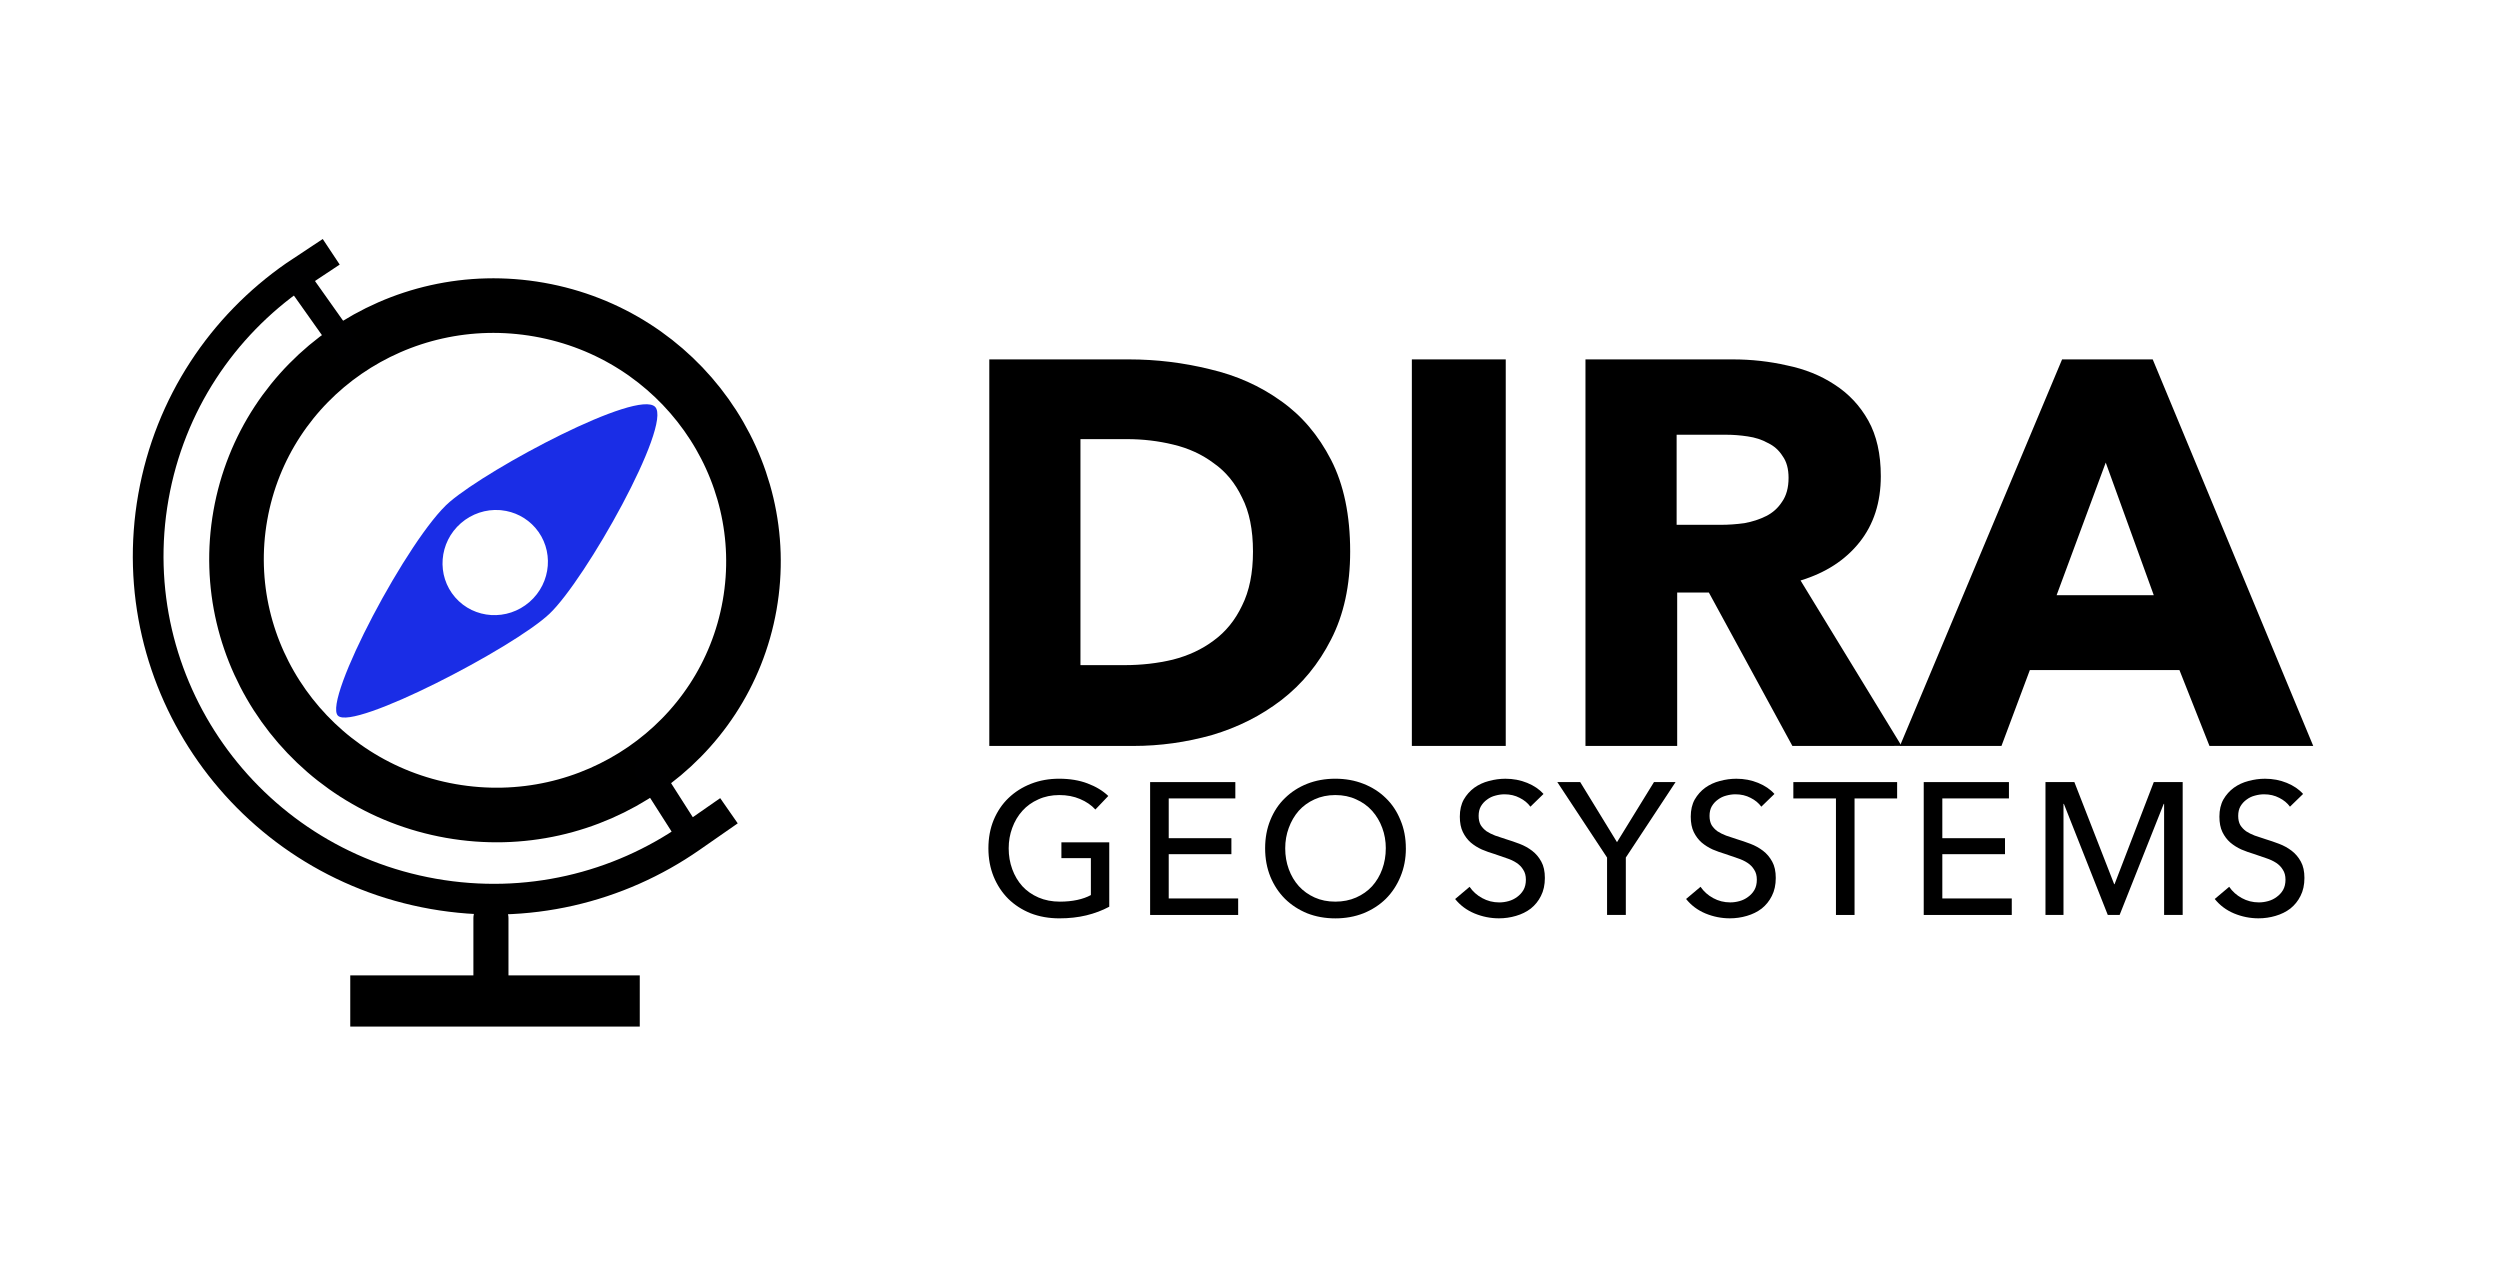
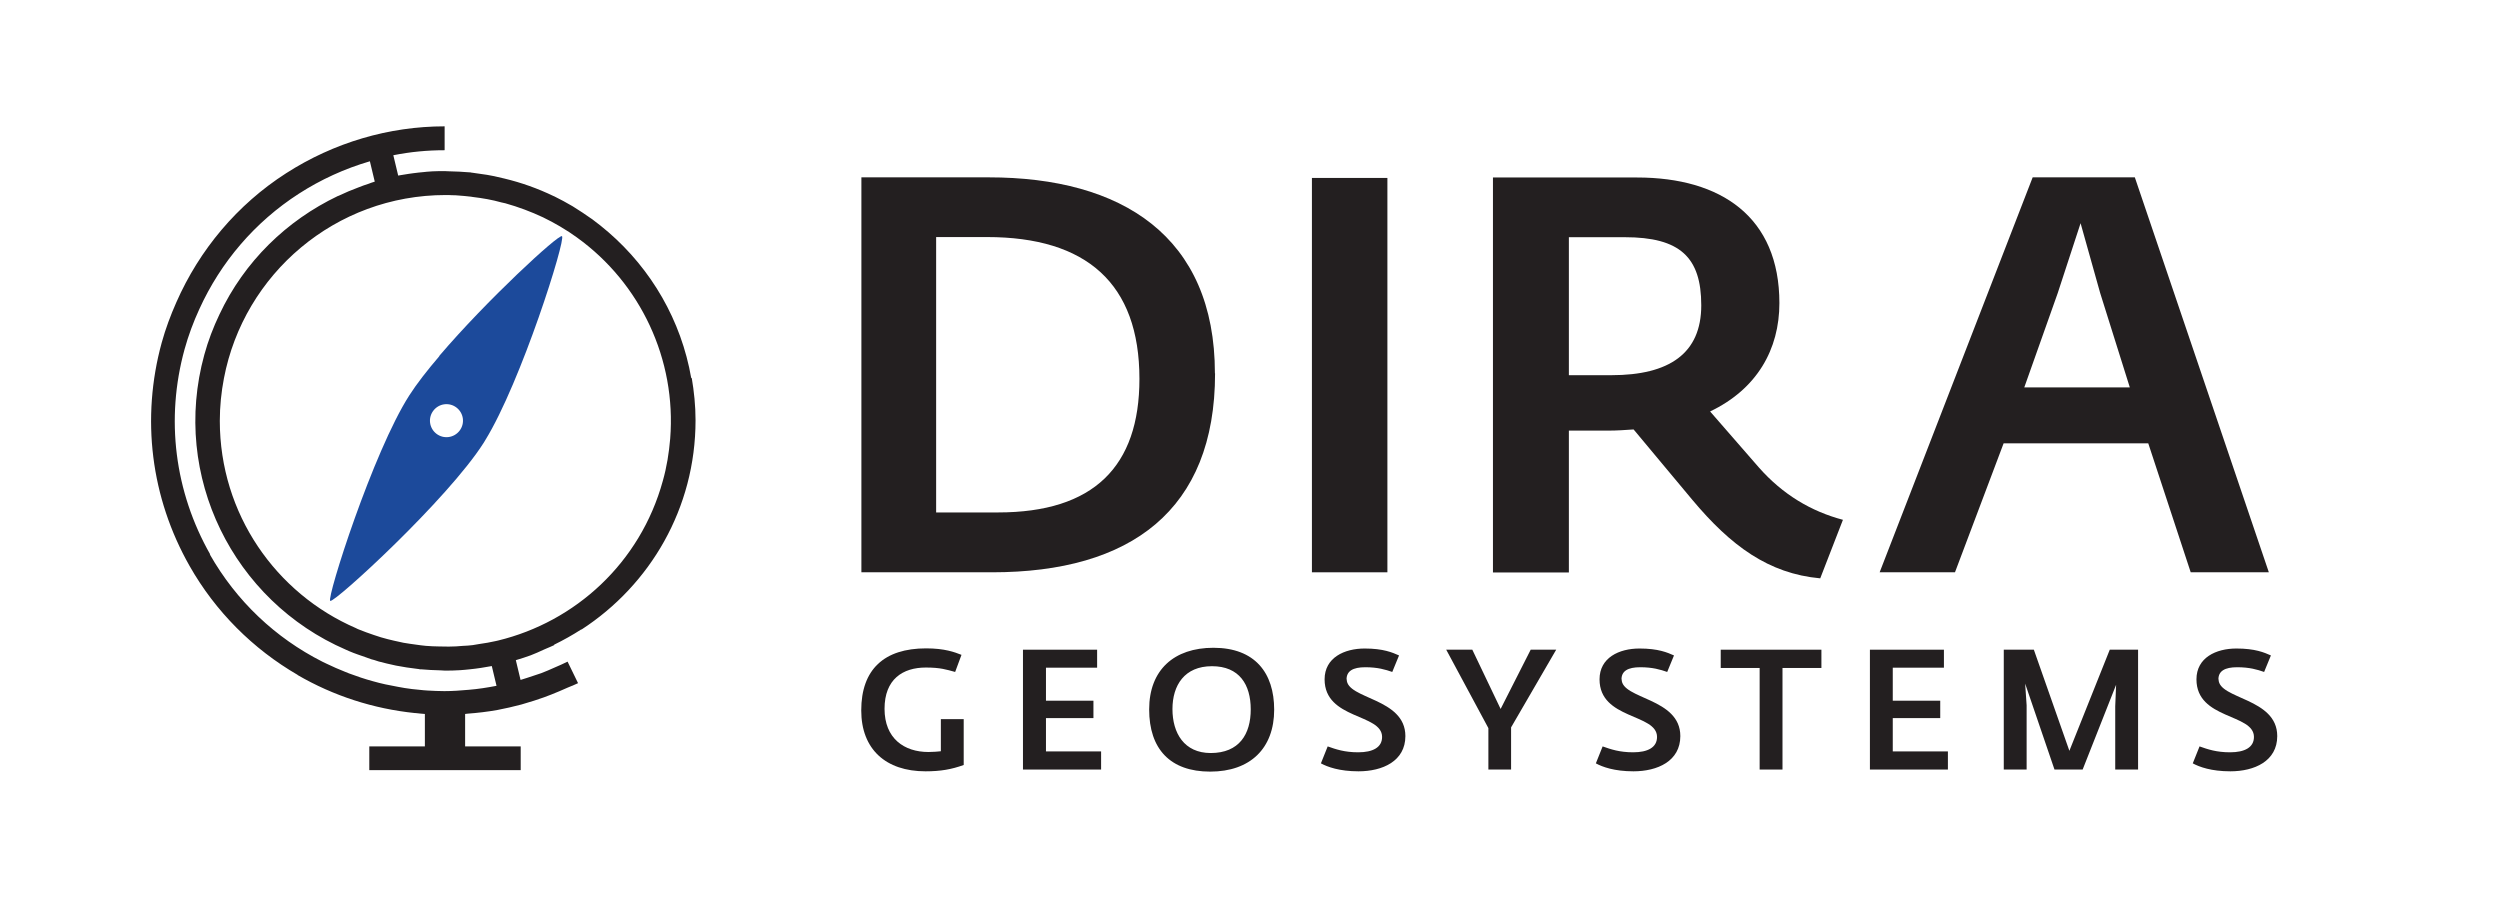
- <svg xmlns="http://www.w3.org/2000/svg" width="155.084mm" height="79.001mm" viewBox="0 0 155.084 79.001" version="1.1" id="svg3459">
-   <defs id="defs3456" />
-   <g id="layer1" transform="translate(20.53781,42.39192)">
-     <g id="g1104" style="display:inline" transform="matrix(1.8,0,0,1.8,-60.67938,-79.13008)">
-       <path id="path1100" style="display:inline;fill:none;fill-opacity:0.455;stroke:#000000;stroke-width:1.058;stroke-linecap:square;stroke-miterlimit:4;stroke-dasharray:none;stroke-opacity:1" d="m 46.989,48.653 -0.887,0.617 c -2.487,1.73 -5.64,2.515 -8.869,1.945 -6.459,-1.139 -10.777,-7.265 -9.646,-13.682 0.566,-3.209 2.387,-5.883 4.874,-7.613 l 0.814,-0.54" />
-     </g>
-     <ellipse style="display:inline;fill:none;fill-opacity:0.455;stroke:#000000;stroke-width:3.387;stroke-linecap:square;stroke-miterlimit:4;stroke-dasharray:none;stroke-opacity:1" id="ellipse1106" cx="8.688" cy="-9.284" rx="16.04" ry="15.79" transform="rotate(10)" />
-     <g id="g1122" style="display:inline" transform="matrix(1.8,0,0,1.8,-60.67938,-79.13008)">
-       <path style="display:inline;fill:none;stroke:#000000;stroke-width:1.764;stroke-linecap:butt;stroke-linejoin:miter;stroke-miterlimit:4;stroke-dasharray:none;stroke-opacity:1" d="m 34.372,54.907 h 9.977" id="path1118" />
-       <path style="display:inline;fill:none;stroke:#000000;stroke-width:1.209;stroke-linecap:round;stroke-linejoin:miter;stroke-miterlimit:4;stroke-dasharray:none;stroke-opacity:1" d="m 39.22,52.053 v 2.4" id="path1120" />
-     </g>
-     <path id="path115563-4" style="color:#000000;display:inline;fill:#1a2de6;fill-opacity:1;stroke-width:0.585;stroke-linecap:round;stroke-linejoin:round" d="m 10.473,-10.748 c 0.028,0.002 0.056,0.005 0.085,0.008 0.819,0.081 1.573,0.47 2.109,1.087 1.174,1.351 1.013,3.412 -0.359,4.604 C 10.936,-3.857 8.873,-3.985 7.698,-5.335 6.525,-6.686 6.685,-8.748 8.057,-9.94 8.727,-10.522 9.598,-10.813 10.473,-10.748 Z m 3.067,6.439 C 15.782,-6.422 21.172,-16.027 20.105,-17.149 19.037,-18.272 9.887,-13.407 7.365,-11.264 4.844,-9.122 -0.534,1.06 0.427,2.006 1.389,2.953 11.298,-2.196 13.54,-4.309 Z" />
-     <path style="display:inline;fill:none;stroke:#000001;stroke-width:1.588;stroke-linecap:round;stroke-linejoin:miter;stroke-miterlimit:4;stroke-dasharray:none;stroke-opacity:1" d="m -2.188,-25.264 3.381,4.773 M 19.624,5.367 22.29,9.545" id="path115567-3" />
-     <path id="path908" d="M 34.129,-36.863 V 31.08" style="display:inline;fill:none;stroke:none;stroke-width:1.058;stroke-linecap:square;stroke-linejoin:miter;stroke-miterlimit:4;stroke-dasharray:none;stroke-opacity:1" />
-     <g aria-label="DIRA" id="text912" style="font-weight:800;font-size:22.578px;line-height:1.25;font-family:'Avenir Next LT Pro';-inkscape-font-specification:'Avenir Next LT Pro, Ultra-Bold';display:inline;stroke-width:0.265" transform="matrix(1.5,0,0,1.5,-30.08959,1.445758)">
-       <path d="m 62.205,-6.414 q 0,2.1 -0.79,3.635 -0.768,1.513 -2.055,2.506 -1.264,0.971 -2.867,1.445 -1.603,0.452 -3.251,0.452 H 47.281 V -14.362 h 5.78 q 1.693,0 3.342,0.406 1.648,0.384 2.935,1.31 1.287,0.903 2.077,2.438 0.79,1.535 0.79,3.793 z m -4.019,0 q 0,-1.355 -0.452,-2.235 -0.429,-0.903 -1.174,-1.422 -0.722,-0.542 -1.671,-0.768 -0.926,-0.226 -1.919,-0.226 h -1.919 v 9.347 h 1.829 q 1.039,0 1.987,-0.226 0.971,-0.248 1.693,-0.79 0.745,-0.542 1.174,-1.445 0.452,-0.903 0.452,-2.235 z" id="path834" />
-       <path d="M 64.756,1.623 V -14.362 h 3.883 V 1.623 Z" id="path836" />
-       <path d="m 80.493,1.623 -3.454,-6.344 h -1.31 v 6.344 h -3.793 V -14.362 h 6.096 q 1.151,0 2.235,0.248 1.106,0.226 1.964,0.79 0.881,0.564 1.4,1.49 0.519,0.926 0.519,2.303 0,1.626 -0.881,2.732 -0.881,1.106 -2.438,1.58 l 4.177,6.841 z M 80.335,-9.462 q 0,-0.564 -0.248,-0.903 -0.226,-0.361 -0.61,-0.542 -0.361,-0.203 -0.835,-0.271 -0.452,-0.068 -0.881,-0.068 h -2.055 v 3.725 h 1.829 q 0.474,0 0.971,-0.068 0.497,-0.09 0.903,-0.294 0.406,-0.203 0.655,-0.587 0.271,-0.384 0.271,-0.993 z" id="path838" />
-       <path d="m 97.742,1.623 -1.242,-3.138 h -6.186 l -1.174,3.138 h -4.199 l 6.706,-15.985 h 3.748 l 6.638,15.985 z m -4.29,-11.718 -2.032,5.486 h 4.019 z" id="path840" />
-     </g>
-     <g aria-label="GEOSYSTEMS" id="text916" style="font-weight:500;font-size:7.056px;line-height:1.25;font-family:'Avenir Next LT Pro';-inkscape-font-specification:'Avenir Next LT Pro, Medium';letter-spacing:0.37px;display:inline;stroke-width:0.265" transform="matrix(1.5,0,0,1.5,-30.08959,1.445758)">
-       <path d="M 51.668,4.253 Q 51.42,3.981 51.032,3.818 50.651,3.655 50.178,3.655 q -0.481,0 -0.869,0.179 -0.388,0.171 -0.66,0.473 -0.272,0.303 -0.419,0.706 -0.147,0.396 -0.147,0.846 0,0.458 0.147,0.861 0.147,0.404 0.419,0.706 0.272,0.295 0.667,0.466 0.396,0.171 0.885,0.171 0.388,0 0.714,-0.07 0.326,-0.07 0.567,-0.202 V 6.263 H 50.263 V 5.611 h 1.979 v 2.662 q -0.435,0.233 -0.947,0.357 -0.512,0.124 -1.118,0.124 -0.644,0 -1.187,-0.21 Q 48.455,8.327 48.067,7.947 47.679,7.559 47.462,7.031 47.244,6.495 47.244,5.859 q 0,-0.644 0.217,-1.172 0.225,-0.536 0.613,-0.908 0.396,-0.38 0.931,-0.59 0.536,-0.21 1.164,-0.21 0.66,0 1.172,0.194 0.52,0.194 0.861,0.52 z" id="path861" />
-       <path d="m 54.701,7.931 h 2.872 V 8.614 H 53.932 V 3.119 h 3.524 v 0.675 h -2.755 v 1.645 h 2.592 V 6.1 h -2.592 z" id="path863" />
-       <path d="m 64.509,5.859 q 0,0.636 -0.225,1.172 -0.217,0.528 -0.605,0.916 -0.388,0.38 -0.924,0.598 -0.536,0.21 -1.164,0.21 -0.629,0 -1.164,-0.21 Q 59.898,8.327 59.51,7.947 59.122,7.559 58.905,7.031 58.688,6.495 58.688,5.859 q 0,-0.644 0.217,-1.172 0.217,-0.536 0.605,-0.908 0.388,-0.38 0.916,-0.59 0.536,-0.21 1.164,-0.21 0.629,0 1.164,0.21 0.536,0.21 0.924,0.59 0.388,0.373 0.605,0.908 0.225,0.528 0.225,1.172 z m -0.83,0 q 0,-0.45 -0.147,-0.846 Q 63.383,4.61 63.112,4.307 62.84,4.004 62.452,3.833 62.072,3.655 61.59,3.655 q -0.473,0 -0.861,0.179 -0.38,0.171 -0.652,0.473 -0.264,0.303 -0.411,0.706 -0.147,0.396 -0.147,0.846 0,0.458 0.147,0.861 0.147,0.404 0.419,0.706 0.272,0.295 0.652,0.466 0.38,0.171 0.854,0.171 0.473,0 0.861,-0.171 0.388,-0.171 0.66,-0.466 0.272,-0.303 0.419,-0.706 0.147,-0.404 0.147,-0.861 z" id="path865" />
-       <path d="M 69.659,4.136 Q 69.496,3.911 69.216,3.771 68.937,3.624 68.588,3.624 q -0.186,0 -0.38,0.054 -0.186,0.047 -0.341,0.163 -0.155,0.109 -0.256,0.279 -0.093,0.163 -0.093,0.396 0,0.225 0.085,0.38 0.093,0.147 0.241,0.256 0.155,0.101 0.357,0.179 0.21,0.07 0.442,0.147 0.279,0.085 0.567,0.194 0.287,0.109 0.52,0.287 0.233,0.179 0.38,0.45 0.147,0.264 0.147,0.675 0,0.427 -0.163,0.745 -0.155,0.31 -0.419,0.52 -0.264,0.202 -0.613,0.303 -0.341,0.101 -0.706,0.101 -0.52,0 -1.009,-0.202 Q 66.865,8.35 66.546,7.955 L 67.144,7.45 q 0.194,0.287 0.52,0.466 0.326,0.179 0.706,0.179 0.194,0 0.388,-0.054 0.194,-0.054 0.349,-0.171 0.163,-0.116 0.264,-0.287 0.101,-0.179 0.101,-0.427 0,-0.248 -0.109,-0.411 -0.101,-0.171 -0.279,-0.287 Q 68.906,6.34 68.665,6.263 68.432,6.177 68.169,6.092 67.905,6.014 67.649,5.906 67.392,5.789 67.191,5.618 66.989,5.44 66.865,5.184 66.74,4.928 66.74,4.547 q 0,-0.411 0.163,-0.706 0.171,-0.295 0.435,-0.489 0.272,-0.194 0.605,-0.279 0.341,-0.093 0.683,-0.093 0.481,0 0.9,0.171 0.419,0.171 0.675,0.458 z" id="path867" />
-       <path d="M 73.605,8.614 H 72.829 V 6.239 L 70.772,3.119 h 0.947 l 1.521,2.484 1.529,-2.484 h 0.893 L 73.605,6.239 Z" id="path869" />
-       <path d="M 79.208,4.136 Q 79.045,3.911 78.766,3.771 78.487,3.624 78.137,3.624 q -0.186,0 -0.38,0.054 -0.186,0.047 -0.341,0.163 -0.155,0.109 -0.256,0.279 -0.093,0.163 -0.093,0.396 0,0.225 0.085,0.38 0.093,0.147 0.241,0.256 0.155,0.101 0.357,0.179 0.21,0.07 0.442,0.147 0.279,0.085 0.567,0.194 0.287,0.109 0.52,0.287 0.233,0.179 0.38,0.45 0.147,0.264 0.147,0.675 0,0.427 -0.163,0.745 -0.155,0.31 -0.419,0.52 -0.264,0.202 -0.613,0.303 -0.341,0.101 -0.706,0.101 -0.52,0 -1.009,-0.202 -0.481,-0.202 -0.799,-0.598 l 0.598,-0.504 q 0.194,0.287 0.52,0.466 0.326,0.179 0.706,0.179 0.194,0 0.388,-0.054 0.194,-0.054 0.349,-0.171 0.163,-0.116 0.264,-0.287 0.101,-0.179 0.101,-0.427 0,-0.248 -0.109,-0.411 Q 78.813,6.573 78.634,6.457 78.456,6.34 78.215,6.263 77.982,6.177 77.718,6.092 77.454,6.014 77.198,5.906 76.942,5.789 76.74,5.618 76.539,5.44 76.414,5.184 76.29,4.928 76.29,4.547 q 0,-0.411 0.163,-0.706 0.171,-0.295 0.435,-0.489 0.272,-0.194 0.605,-0.279 0.341,-0.093 0.683,-0.093 0.481,0 0.9,0.171 0.419,0.171 0.675,0.458 z" id="path871" />
-       <path d="M 83.064,8.614 H 82.295 V 3.795 H 80.533 V 3.119 h 4.292 V 3.795 H 83.064 Z" id="path873" />
-       <path d="m 86.694,7.931 h 2.872 V 8.614 H 85.925 V 3.119 h 3.524 v 0.675 h -2.755 v 1.645 h 2.592 V 6.1 h -2.592 z" id="path875" />
-       <path d="m 93.801,7.341 h 0.016 l 1.622,-4.222 h 1.195 v 5.495 h -0.768 v -4.595 h -0.016 l -1.824,4.595 h -0.489 l -1.816,-4.595 h -0.016 v 4.595 H 90.96 V 3.119 h 1.195 z" id="path877" />
-       <path d="m 101.071,4.136 q -0.163,-0.225 -0.442,-0.365 -0.279,-0.147 -0.629,-0.147 -0.186,0 -0.38,0.054 -0.186,0.047 -0.341,0.163 -0.155,0.109 -0.256,0.279 -0.093,0.163 -0.093,0.396 0,0.225 0.085,0.38 0.093,0.147 0.241,0.256 0.155,0.101 0.357,0.179 0.21,0.07 0.442,0.147 0.279,0.085 0.567,0.194 0.287,0.109 0.52,0.287 0.233,0.179 0.38,0.45 0.147,0.264 0.147,0.675 0,0.427 -0.163,0.745 -0.155,0.31 -0.419,0.52 -0.264,0.202 -0.613,0.303 -0.341,0.101 -0.706,0.101 -0.52,0 -1.009,-0.202 -0.481,-0.202 -0.799,-0.598 l 0.598,-0.504 q 0.194,0.287 0.52,0.466 0.326,0.179 0.706,0.179 0.194,0 0.388,-0.054 0.194,-0.054 0.349,-0.171 0.163,-0.116 0.264,-0.287 0.101,-0.179 0.101,-0.427 0,-0.248 -0.109,-0.411 -0.101,-0.171 -0.279,-0.287 -0.179,-0.116 -0.419,-0.194 Q 99.845,6.177 99.581,6.092 99.317,6.014 99.061,5.906 98.805,5.789 98.603,5.618 98.401,5.44 98.277,5.184 98.153,4.928 98.153,4.547 q 0,-0.411 0.163,-0.706 0.171,-0.295 0.435,-0.489 0.272,-0.194 0.605,-0.279 0.341,-0.093 0.683,-0.093 0.481,0 0.9,0.171 0.419,0.171 0.675,0.458 z" id="path879" />
-     </g>
-   </g>
+ <svg xmlns="http://www.w3.org/2000/svg" id="finales_Logo_vektor" viewBox="0 0 169.58 61.86">
+   <defs>
+     <style>.cls-1{fill:#1c4a9b;}.cls-1,.cls-2{stroke-width:0px;}.cls-2{fill:#231f20;}</style>
+   </defs>
+   <path class="cls-2" d="m82.41,25.33c0-9.32-6.33-13.3-15.34-13.3h-8.64v26.79h8.87c9.4,0,15.12-4.21,15.12-13.49Zm-14.7,9.43h-4.21v-18.68h3.45c6.74,0,10.34,3.14,10.34,9.62,0,5.95-3.11,9.06-9.59,9.06Z" />
+   <rect class="cls-2" x="88.99" y="12.07" width="5.12" height="26.75" />
+   <path class="cls-2" d="m119.3,31.7l-3.3-3.79c3.18-1.52,4.7-4.21,4.7-7.35,0-5.83-3.94-8.52-9.66-8.52h-9.77v26.79h5.15v-9.62h2.65c.61,0,1.17-.04,1.74-.08l3.98,4.77c2.61,3.12,5.17,5.01,8.68,5.33l1.54-3.97c-2.15-.57-4.08-1.71-5.71-3.56Zm-10-6.25h-2.88v-9.36h3.79c3.75,0,5.19,1.36,5.19,4.62s-2.16,4.74-6.1,4.74Z" />
+   <path class="cls-2" d="m144.81,12.03h-6.93l-10.38,26.79h5.11l3.3-8.75h9.81l2.88,8.75h5.3l-9.09-26.79Zm-7.5,14.25l2.27-6.4,1.55-4.74,1.33,4.74,2.01,6.4h-7.16Z" />
+   <path class="cls-2" d="m63.81,50.96c-.22.02-.48.05-.83.05-1.65,0-2.98-.92-2.98-2.93s1.24-2.8,2.8-2.8c.99,0,1.4.14,1.99.3l.43-1.16c-.46-.18-1.13-.44-2.4-.44-2.84,0-4.4,1.42-4.4,4.21,0,2.63,1.66,4.13,4.36,4.13,1.02,0,1.76-.13,2.59-.43v-3.11h-1.55v2.17Z" />
+   <polygon class="cls-2" points="70.95 48.71 74.17 48.71 74.17 47.53 70.95 47.53 70.95 45.29 74.42 45.29 74.42 44.07 69.39 44.07 69.39 52.2 74.69 52.2 74.69 50.97 70.95 50.97 70.95 48.71" />
+   <path class="cls-2" d="m82.31,43.94c-2.67,0-4.36,1.5-4.36,4.18s1.42,4.22,4.14,4.22,4.34-1.58,4.34-4.2c0-2.49-1.3-4.2-4.12-4.2Zm-.18,7.14c-1.81,0-2.6-1.36-2.6-2.98s.82-2.91,2.68-2.91,2.63,1.25,2.63,2.93-.78,2.96-2.72,2.96Z" />
+   <path class="cls-2" d="m91.34,46.08c0-.56.43-.82,1.27-.82s1.37.16,1.83.32l.46-1.12c-.45-.2-1.07-.47-2.33-.47-1.38,0-2.72.62-2.72,2.09,0,2.74,3.9,2.31,3.9,3.91,0,.71-.63,1.04-1.62,1.04-.92,0-1.51-.2-2.07-.4l-.46,1.15c.44.24,1.25.54,2.55.54,1.63,0,3.18-.69,3.18-2.39,0-2.6-3.98-2.49-3.98-3.85Z" />
+   <polygon class="cls-2" points="101.79 48.09 99.87 44.07 98.1 44.07 100.96 49.39 100.96 52.2 102.5 52.2 102.5 49.34 105.56 44.07 103.83 44.07 101.79 48.09" />
+   <path class="cls-2" d="m109.99,46.08c0-.56.43-.82,1.27-.82s1.37.16,1.83.32l.46-1.12c-.45-.2-1.07-.47-2.34-.47-1.38,0-2.71.62-2.71,2.09,0,2.74,3.9,2.31,3.9,3.91,0,.71-.63,1.04-1.62,1.04-.92,0-1.51-.2-2.07-.4l-.46,1.15c.44.24,1.25.54,2.55.54,1.63,0,3.18-.69,3.18-2.39,0-2.6-3.98-2.49-3.98-3.85Z" />
+   <polygon class="cls-2" points="116.72 45.31 119.36 45.31 119.36 52.2 120.91 52.2 120.91 45.31 123.55 45.31 123.55 44.07 116.72 44.07 116.72 45.31" />
+   <polygon class="cls-2" points="128.39 48.71 131.61 48.71 131.61 47.53 128.39 47.53 128.39 45.29 131.86 45.29 131.86 44.07 126.84 44.07 126.84 52.2 132.13 52.2 132.13 50.97 128.39 50.97 128.39 48.71" />
+   <polygon class="cls-2" points="140.37 50.93 137.96 44.07 135.92 44.07 135.92 52.2 137.47 52.2 137.47 47.84 137.37 46.37 139.36 52.2 141.27 52.2 143.54 46.45 143.48 47.91 143.48 52.2 145.03 52.2 145.03 44.07 143.11 44.07 140.37 50.93" />
+   <path class="cls-2" d="m150.48,46.08c0-.56.43-.82,1.27-.82s1.37.16,1.83.32l.46-1.12c-.45-.2-1.07-.47-2.34-.47-1.38,0-2.71.62-2.71,2.09,0,2.74,3.9,2.31,3.9,3.91,0,.71-.63,1.04-1.62,1.04-.92,0-1.51-.2-2.07-.4l-.46,1.15c.44.24,1.25.54,2.55.54,1.63,0,3.18-.69,3.18-2.39,0-2.6-3.98-2.49-3.98-3.85Z" />
+   <path class="cls-1" d="m29.8,24.16c-.82.96-1.53,1.87-2.03,2.65h0c-2.47,3.84-5.63,13.78-5.37,13.95.26.17,7.97-6.88,10.42-10.74.03-.04.06-.1.09-.15,2.44-3.95,5.5-13.67,5.21-13.85-.23-.15-5.11,4.35-8.33,8.13Zm1.37,5.06c-.38.49-1.08.58-1.57.2-.49-.38-.58-1.08-.2-1.57.38-.49,1.08-.58,1.57-.2.49.38.58,1.08.2,1.57Z" />
+   <path class="cls-2" d="m46.89,25.66c-.68-3.94-2.72-7.4-5.62-9.91,0,0,0,0,0,0-.36-.31-.72-.6-1.1-.88-.03-.02-.06-.04-.09-.06-.37-.26-.74-.51-1.13-.75-.04-.02-.07-.04-.11-.07-.41-.24-.83-.47-1.26-.68,0,0-.02,0-.03-.01-1.06-.51-2.17-.91-3.34-1.19-.23-.06-.46-.11-.69-.16-.16-.03-.32-.06-.48-.09-.32-.05-.65-.1-.97-.14-.06,0-.12-.02-.18-.03-.02,0-.03,0-.05,0-.46-.04-.92-.06-1.38-.07-.08,0-.15-.01-.23-.01-.11,0-.21,0-.32,0-.06,0-.13,0-.19,0-.26,0-.52.02-.77.04-.06,0-.12.01-.19.02-.25.02-.49.05-.73.08-.1.01-.2.03-.29.04-.19.03-.38.06-.56.09-.06.01-.12.02-.17.03h0l-.33-1.38c1.15-.23,2.31-.34,3.48-.34v-1.62c-3.78,0-7.51,1.1-10.75,3.18-3.32,2.13-5.88,5.19-7.45,8.76h0c-.39.88-.73,1.79-.99,2.73-1.41,5.14-.74,10.52,1.89,15.15,1.76,3.1,4.3,5.63,7.33,7.39,0,0,0,0,0,.01,2.43,1.41,5.14,2.29,7.97,2.58.02,0,.04,0,.05,0,.2.02.4.05.61.06v2.2h-3.77v1.61h10.27v-1.61h-3.77v-2.2c.05,0,.1-.01.16-.02.68-.05,1.36-.13,2.03-.25.54-.1,1.08-.23,1.62-.37.07-.02.13-.04.2-.06.45-.13.9-.27,1.34-.43.17-.06.33-.12.5-.19.37-.15.74-.3,1.11-.47.09-.04.19-.08.29-.12,0,0,0,0,.01,0,0,0,0,0,0,0,.13-.06.27-.12.4-.18l-.71-1.46c-.29.15-.59.27-.88.4-.3.13-.6.27-.9.38-.19.07-.38.13-.57.19-.28.09-.56.19-.84.27l-.32-1.34c.34-.1.68-.21,1.01-.33.3-.11.59-.25.88-.38.05-.02.1-.04.16-.07.18-.08.37-.15.55-.24,0,0,0-.02,0-.03.63-.31,1.24-.65,1.83-1.03,0,0,.02,0,.02,0,0,0,0,0,.01,0,4.65-3.02,7.73-8.23,7.73-14.19,0-.99-.1-1.95-.26-2.89Zm-13.29,17.83c-.35.08-.7.14-1.06.19-.16.02-.32.06-.48.08-.22.03-.44.04-.65.05-.32.03-.64.05-.97.05-.22,0-.45,0-.67-.01-.3,0-.59-.02-.88-.04-.22-.02-.44-.05-.65-.08-.29-.04-.59-.08-.87-.13-.21-.04-.43-.09-.64-.14-.3-.07-.59-.14-.89-.23-.16-.05-.32-.11-.49-.16-.35-.12-.69-.24-1.03-.38-.06-.02-.11-.05-.17-.08-5.44-2.35-9.24-7.76-9.24-14.06,0-.99.1-1.95.28-2.89,1.35-7.08,7.57-12.43,15.04-12.43.14,0,.27,0,.4.01.19,0,.38.01.57.03.21.02.43.03.64.06.07,0,.14.02.22.03.34.04.67.09,1,.15.32.06.63.13.95.22.09.02.18.04.27.06.89.25,1.74.57,2.55.95,0,0,.02,0,.02.01.39.19.77.39,1.14.61.03.02.05.03.08.05.36.21.71.44,1.04.68.01,0,.03.02.04.03,4.29,3.09,6.74,8.26,6.31,13.64-.08.95-.23,1.91-.5,2.86-1.53,5.57-5.94,9.56-11.18,10.83-.06.01-.12.03-.18.04Zm-19.34-5.88c-2.42-4.26-3.04-9.2-1.74-13.92.26-.94.6-1.85,1-2.72,1.45-3.19,3.77-5.91,6.75-7.83,1.49-.96,3.11-1.7,4.82-2.2l.33,1.38c-.15.04-.29.1-.43.15-.22.07-.45.15-.67.24-.46.17-.91.36-1.35.57-.02,0-.04.02-.06.02,0,0,0,0,0,0-3.45,1.65-6.33,4.42-8.03,8.04-.41.86-.76,1.77-1.02,2.72-2.27,8.24,1.98,16.71,9.6,20.01.08.04.17.08.25.11.35.15.72.27,1.09.4.13.04.26.1.39.14.06.02.13.03.19.05.11.03.21.07.31.1.36.1.73.18,1.09.26.03,0,.06.01.09.02.48.09.96.17,1.43.22.06,0,.12.02.18.03.03,0,.06,0,.08,0,.43.04.86.06,1.29.07.12,0,.24.02.36.02.34,0,.67-.01,1-.03.22-.01.44-.04.66-.06.51-.05,1-.13,1.49-.22l.32,1.34c-.62.12-1.25.22-1.88.27-.55.05-1.1.09-1.66.09-.38,0-.76-.02-1.14-.04-.09,0-.18-.01-.27-.02-.26-.02-.52-.05-.78-.08-.17-.02-.33-.04-.5-.07-.15-.02-.3-.05-.45-.08-.57-.1-1.14-.22-1.7-.38-.55-.15-1.09-.33-1.62-.53-.08-.03-.17-.07-.25-.1-.44-.17-.88-.37-1.3-.57-.09-.04-.18-.08-.27-.13-3.18-1.61-5.83-4.11-7.63-7.28Z" />
</svg>
